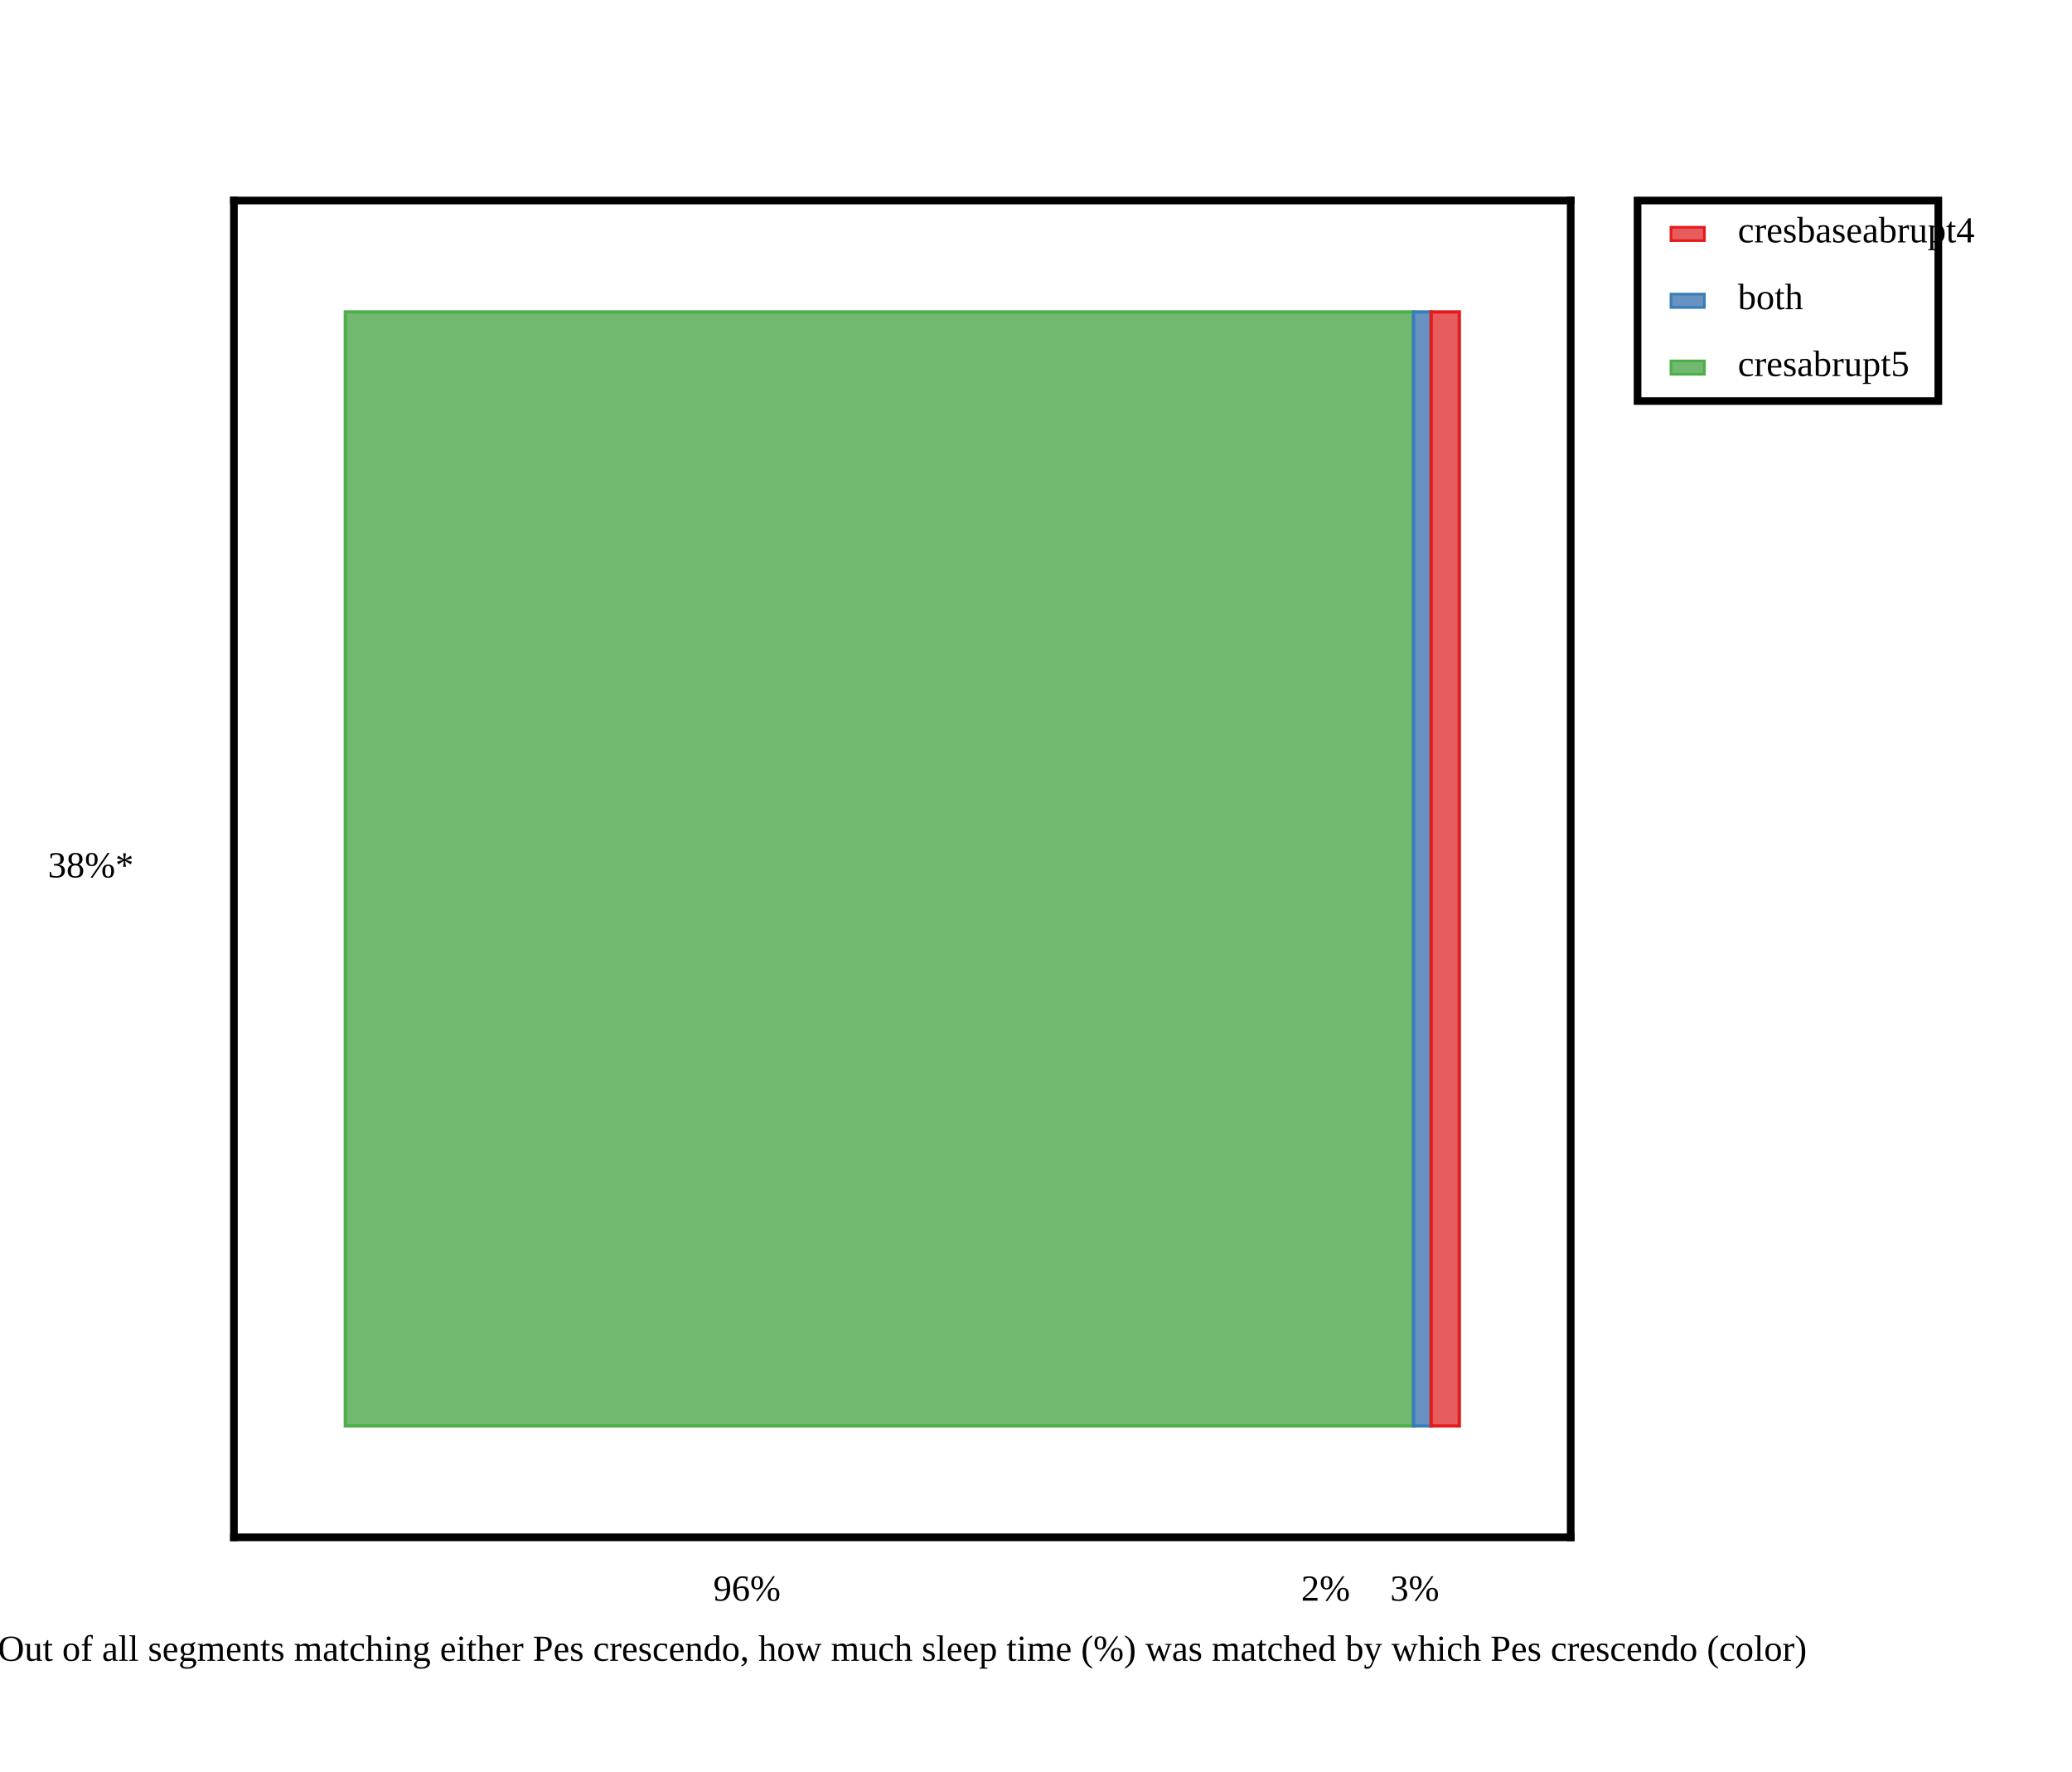
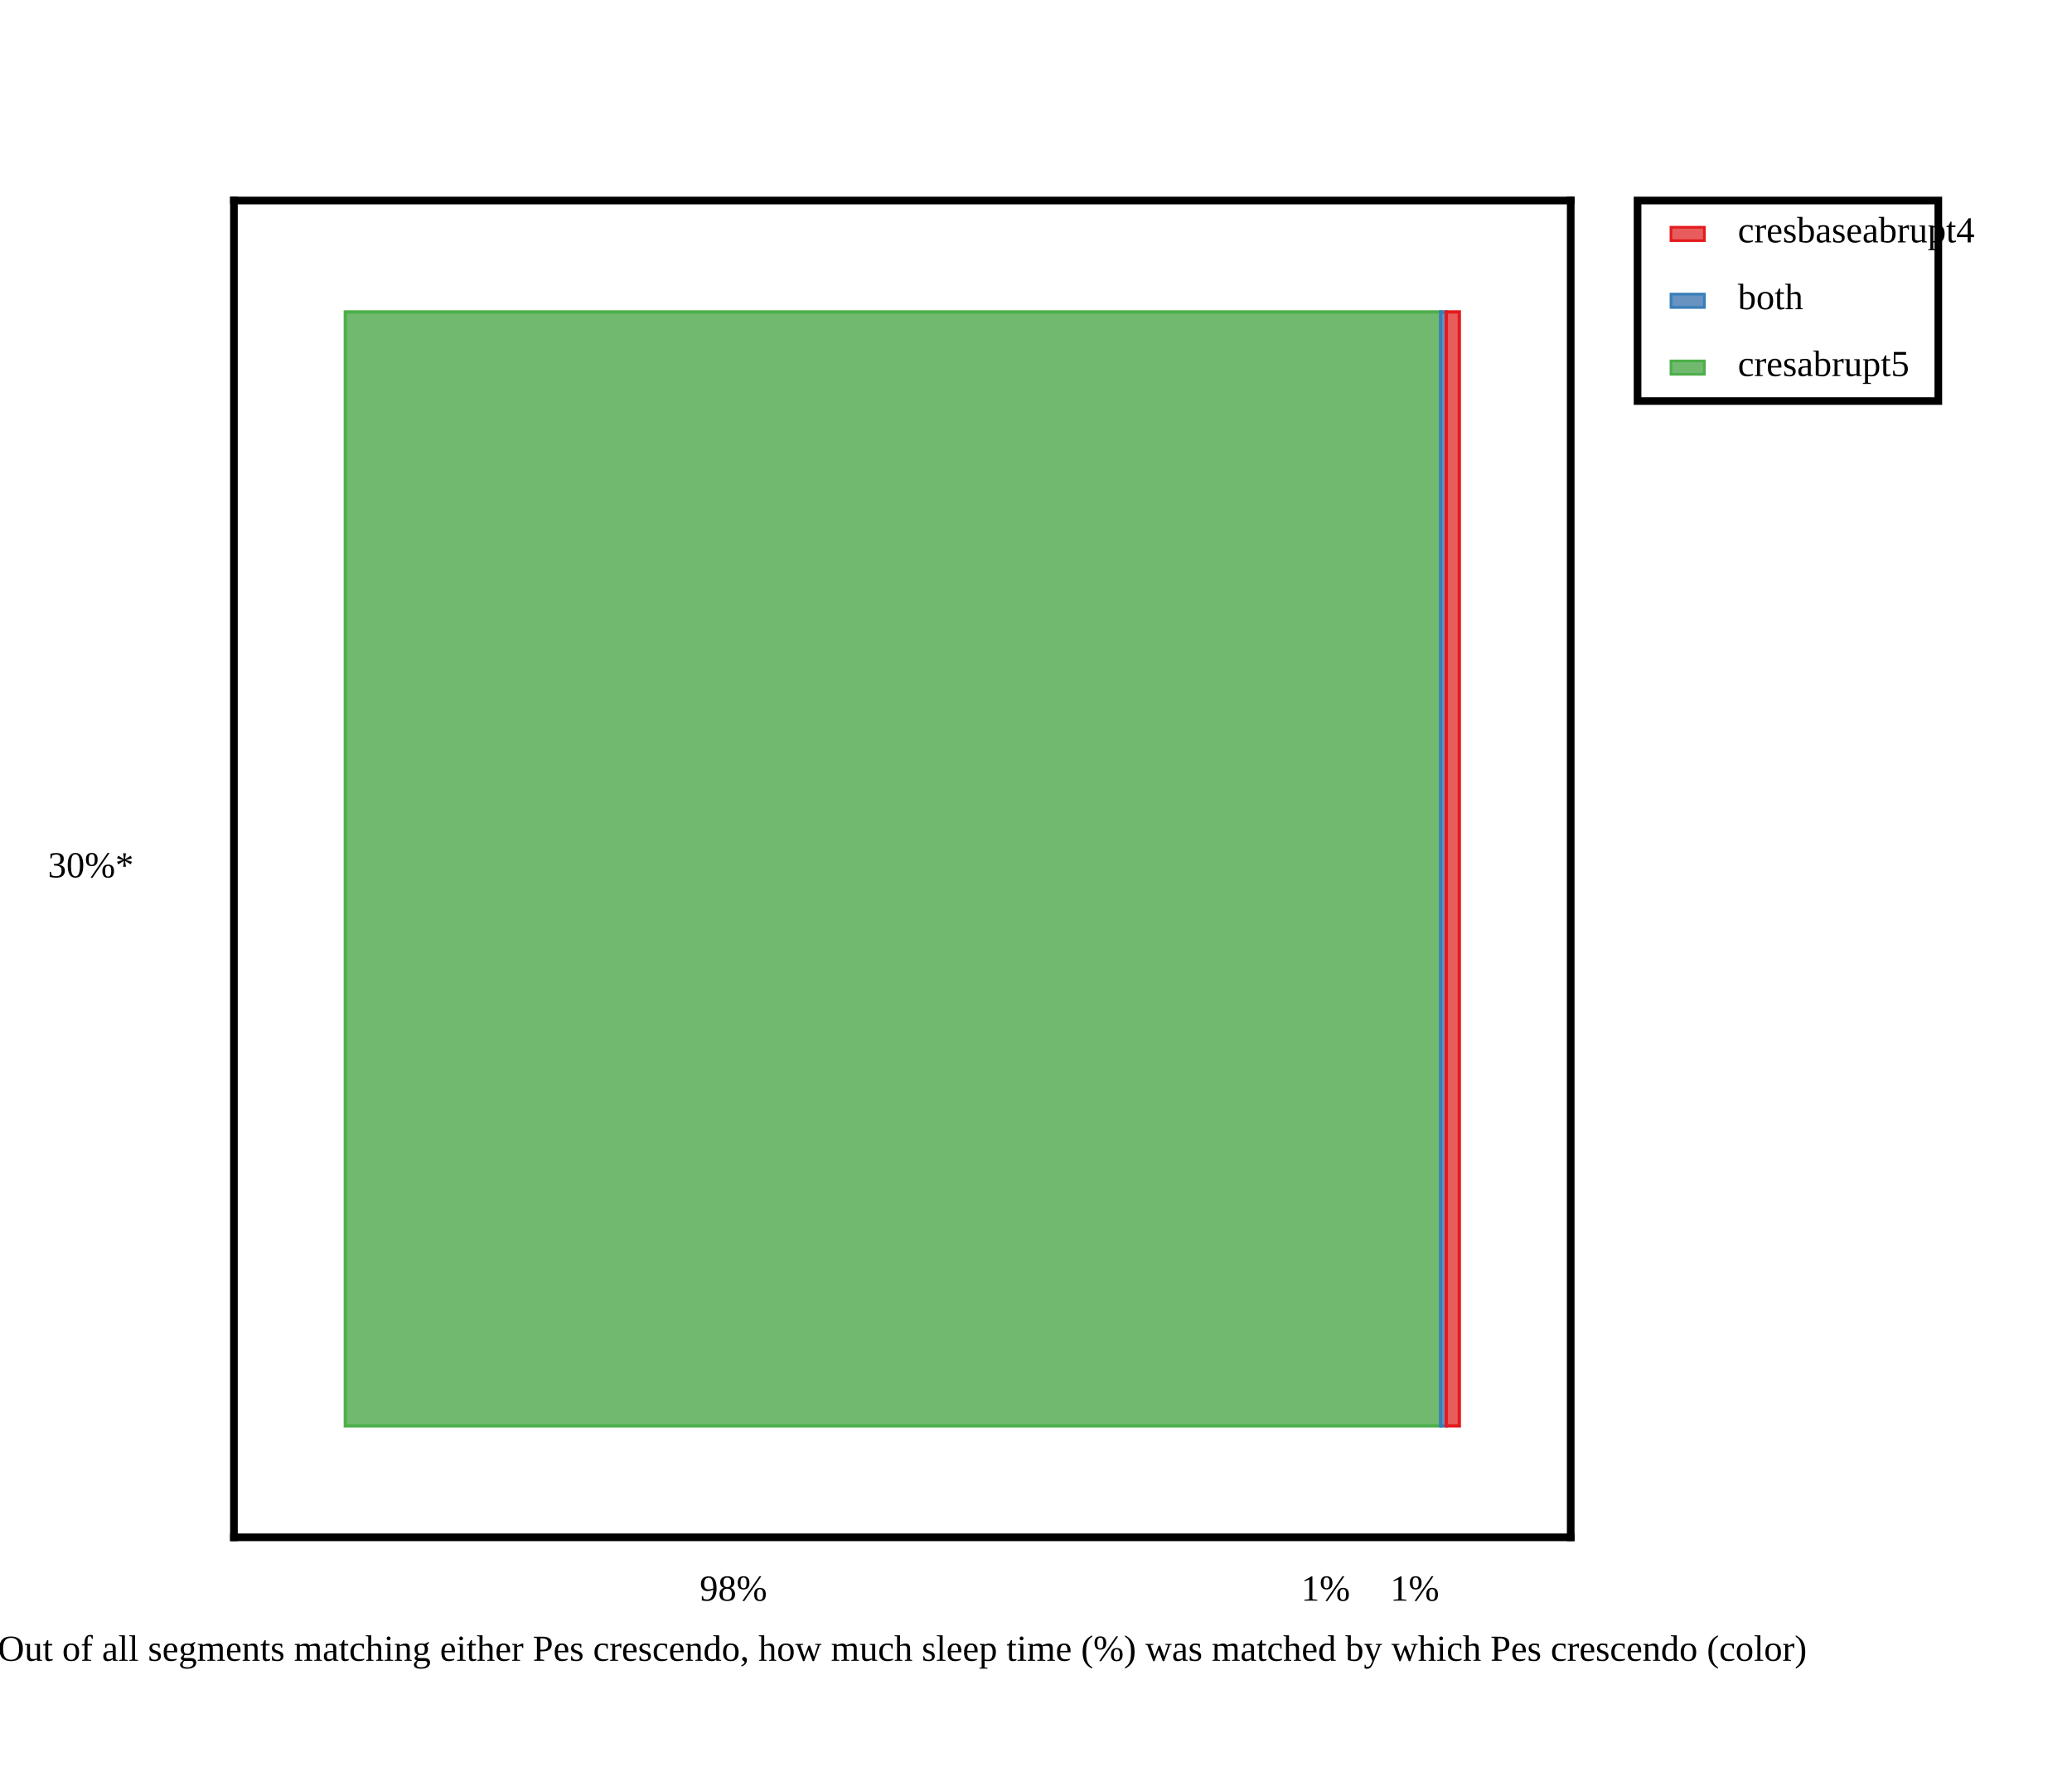
<svg xmlns="http://www.w3.org/2000/svg" height="530" stroke-opacity="1" viewBox="0.0 0.0 620 530.0" font-size="1" width="620" stroke="rgb(0,0,0)" version="1.1">
  <defs />
  <g stroke-linejoin="miter" stroke-opacity="1.0" fill-opacity="0.0" stroke="rgb(0,0,0)" stroke-width="2.293" fill="rgb(0,0,0)" stroke-linecap="square" stroke-miterlimit="10.0">
    <path d="M 70,460 v -400 M 470,460 v -400 " />
  </g>
  <g stroke-linejoin="miter" stroke-opacity="1.0" fill-opacity="1.0" font-size="11.0px" stroke="rgb(0,0,0)" stroke-width="2.293" fill="rgb(0,0,0)" stroke-linecap="butt" stroke-miterlimit="10.0">
-     <text dominant-baseline="middle" transform="matrix(1,0,0,1,40,260)" stroke="none" text-anchor="end">38%*</text>
+     <text dominant-baseline="middle" transform="matrix(1,0,0,1,40,260)" stroke="none" text-anchor="end">30%*</text>
  </g>
  <g stroke-linejoin="miter" stroke-opacity="1.0" fill-opacity="0.0" stroke="rgb(0,0,0)" stroke-width="2.293" fill="rgb(0,0,0)" stroke-linecap="square" stroke-miterlimit="10.0">
    <path d="M 70,460 h 400 M 70,60 h 400 " />
  </g>
  <g stroke-linejoin="miter" stroke-opacity="1.0" fill-opacity="1.0" font-size="11.0px" stroke="rgb(0,0,0)" stroke-width="2.293" fill="rgb(0,0,0)" stroke-linecap="butt" stroke-miterlimit="10.0">
    <text dominant-baseline="text-before-edge" transform="matrix(1,0,0,1,270,490)" stroke="none" text-anchor="middle">Out of all segments matching either Pes crescendo, how much sleep time (%) was matched by which Pes crescendo (color)</text>
  </g>
  <g stroke-linejoin="miter" stroke-opacity="1.0" fill-opacity="1.0" font-size="11.0px" stroke="rgb(0,0,0)" stroke-width="2.293" fill="rgb(0,0,0)" stroke-linecap="butt" stroke-miterlimit="10.0">
-     <text dominant-baseline="text-before-edge" transform="matrix(1,0,0,1,423.3333,472)" stroke="none" text-anchor="middle">3%</text>
+     <text dominant-baseline="text-before-edge" transform="matrix(1,0,0,1,423.3333,472)" stroke="none" text-anchor="middle">1%</text>
  </g>
  <g stroke-linejoin="miter" stroke-opacity="1.0" fill-opacity="1.0" font-size="11.0px" stroke="rgb(0,0,0)" stroke-width="2.293" fill="rgb(0,0,0)" stroke-linecap="butt" stroke-miterlimit="10.0">
-     <text dominant-baseline="text-before-edge" transform="matrix(1,0,0,1,396.6667,472)" stroke="none" text-anchor="middle">2%</text>
+     <text dominant-baseline="text-before-edge" transform="matrix(1,0,0,1,396.6667,472)" stroke="none" text-anchor="middle">1%</text>
  </g>
  <g stroke-linejoin="miter" stroke-opacity="1.0" fill-opacity="1.0" font-size="11.0px" stroke="rgb(0,0,0)" stroke-width="2.293" fill="rgb(0,0,0)" stroke-linecap="butt" stroke-miterlimit="10.0">
-     <text dominant-baseline="text-before-edge" transform="matrix(1,0,0,1,223.5172,472)" stroke="none" text-anchor="middle">96%</text>
+     <text dominant-baseline="text-before-edge" transform="matrix(1,0,0,1,219.455,472)" stroke="none" text-anchor="middle">98%</text>
  </g>
  <g stroke-linejoin="miter" stroke-opacity="1.0" fill-opacity="1.0" stroke="rgb(77,175,74)" stroke-width="1.0" fill="rgb(114,185,112)" stroke-linecap="butt" stroke-miterlimit="10.0">
    <defs>
      <clipPath id="cresabruptcresbaseabruptmyClip1">
        <path d="M 470,460 l -0,-400 h -400 l -0,400 Z" />
      </clipPath>
    </defs>
    <g clip-path="url(#cresabruptcresbaseabruptmyClip1)">
-       <path d="M 103.333,426.667 v -333.333 h 319.632 v 333.333 Z" />
+       <path d="M 103.333,426.667 v -333.333 h 327.757 v 333.333 Z" />
    </g>
  </g>
  <g stroke-linejoin="miter" stroke-opacity="1.0" fill-opacity="1.0" stroke="rgb(55,126,184)" stroke-width="1.0" fill="rgb(103,146,193)" stroke-linecap="butt" stroke-miterlimit="10.0">
    <defs>
      <clipPath id="cresabruptcresbaseabruptmyClip2">
        <path d="M 470,460 l -0,-400 h -400 l -0,400 Z" />
      </clipPath>
    </defs>
    <g clip-path="url(#cresabruptcresbaseabruptmyClip2)">
-       <path d="M 422.966,426.667 v -333.333 h 5.267 v 333.333 Z" />
+       <path d="M 431.09,426.667 v -333.333 h 1.682 v 333.333 Z" />
    </g>
  </g>
  <g stroke-linejoin="miter" stroke-opacity="1.0" fill-opacity="1.0" stroke="rgb(228,26,28)" stroke-width="1.0" fill="rgb(231,93,93)" stroke-linecap="butt" stroke-miterlimit="10.0">
    <defs>
      <clipPath id="cresabruptcresbaseabruptmyClip3">
        <path d="M 470,460 l -0,-400 h -400 l -0,400 Z" />
      </clipPath>
    </defs>
    <g clip-path="url(#cresabruptcresbaseabruptmyClip3)">
-       <path d="M 428.233,426.667 v -333.333 h 8.434 v 333.333 Z" />
+       <path d="M 432.772,426.667 v -333.333 h 3.895 v 333.333 Z" />
    </g>
  </g>
  <g stroke-linejoin="miter" stroke-opacity="1.0" fill-opacity="1.0" font-size="11.0px" stroke="rgb(0,0,0)" stroke-width="2.293" fill="rgb(0,0,0)" stroke-linecap="butt" stroke-miterlimit="10.0">
    <text dominant-baseline="text-after-edge" transform="matrix(1,0,0,1,270,40)" stroke="none" text-anchor="middle" />
  </g>
  <g stroke-linejoin="miter" stroke-opacity="1.0" fill-opacity="0.0" stroke="rgb(0,0,0)" stroke-width="2.293" fill="rgb(0,0,0)" stroke-linecap="butt" stroke-miterlimit="10.0">
    <path d="M 580,120 l -0,-60 h -90 l -0,60 Z" />
  </g>
  <g stroke-linejoin="miter" stroke-opacity="1.0" fill-opacity="1.0" font-size="11.0px" stroke="rgb(0,0,0)" stroke-width="2.293" fill="rgb(0,0,0)" stroke-linecap="butt" stroke-miterlimit="10.0">
    <text dominant-baseline="middle" transform="matrix(1,0,0,1,520,110)" stroke="none" text-anchor="start">cresabrupt5</text>
  </g>
  <g stroke-linejoin="miter" stroke-opacity="1.0" fill-opacity="1.0" stroke="rgb(77,175,74)" stroke-width="0.8" fill="rgb(114,185,112)" stroke-linecap="butt" stroke-miterlimit="10.0">
    <path d="M 500,108 l 10,0 v 4 l -10,0 Z" />
  </g>
  <g stroke-linejoin="miter" stroke-opacity="1.0" fill-opacity="1.0" font-size="11.0px" stroke="rgb(0,0,0)" stroke-width="2.293" fill="rgb(0,0,0)" stroke-linecap="butt" stroke-miterlimit="10.0">
    <text dominant-baseline="middle" transform="matrix(1,0,0,1,520,90)" stroke="none" text-anchor="start">both</text>
  </g>
  <g stroke-linejoin="miter" stroke-opacity="1.0" fill-opacity="1.0" stroke="rgb(55,126,184)" stroke-width="0.8" fill="rgb(103,146,193)" stroke-linecap="butt" stroke-miterlimit="10.0">
    <path d="M 500,88 l 10,0 v 4 l -10,0 Z" />
  </g>
  <g stroke-linejoin="miter" stroke-opacity="1.0" fill-opacity="1.0" font-size="11.0px" stroke="rgb(0,0,0)" stroke-width="2.293" fill="rgb(0,0,0)" stroke-linecap="butt" stroke-miterlimit="10.0">
    <text dominant-baseline="middle" transform="matrix(1,0,0,1,520,70)" stroke="none" text-anchor="start">cresbaseabrupt4</text>
  </g>
  <g stroke-linejoin="miter" stroke-opacity="1.0" fill-opacity="1.0" stroke="rgb(228,26,28)" stroke-width="0.8" fill="rgb(231,93,93)" stroke-linecap="butt" stroke-miterlimit="10.0">
    <path d="M 500,68 l 10,0 v 4 l -10,0 Z" />
  </g>
</svg>
